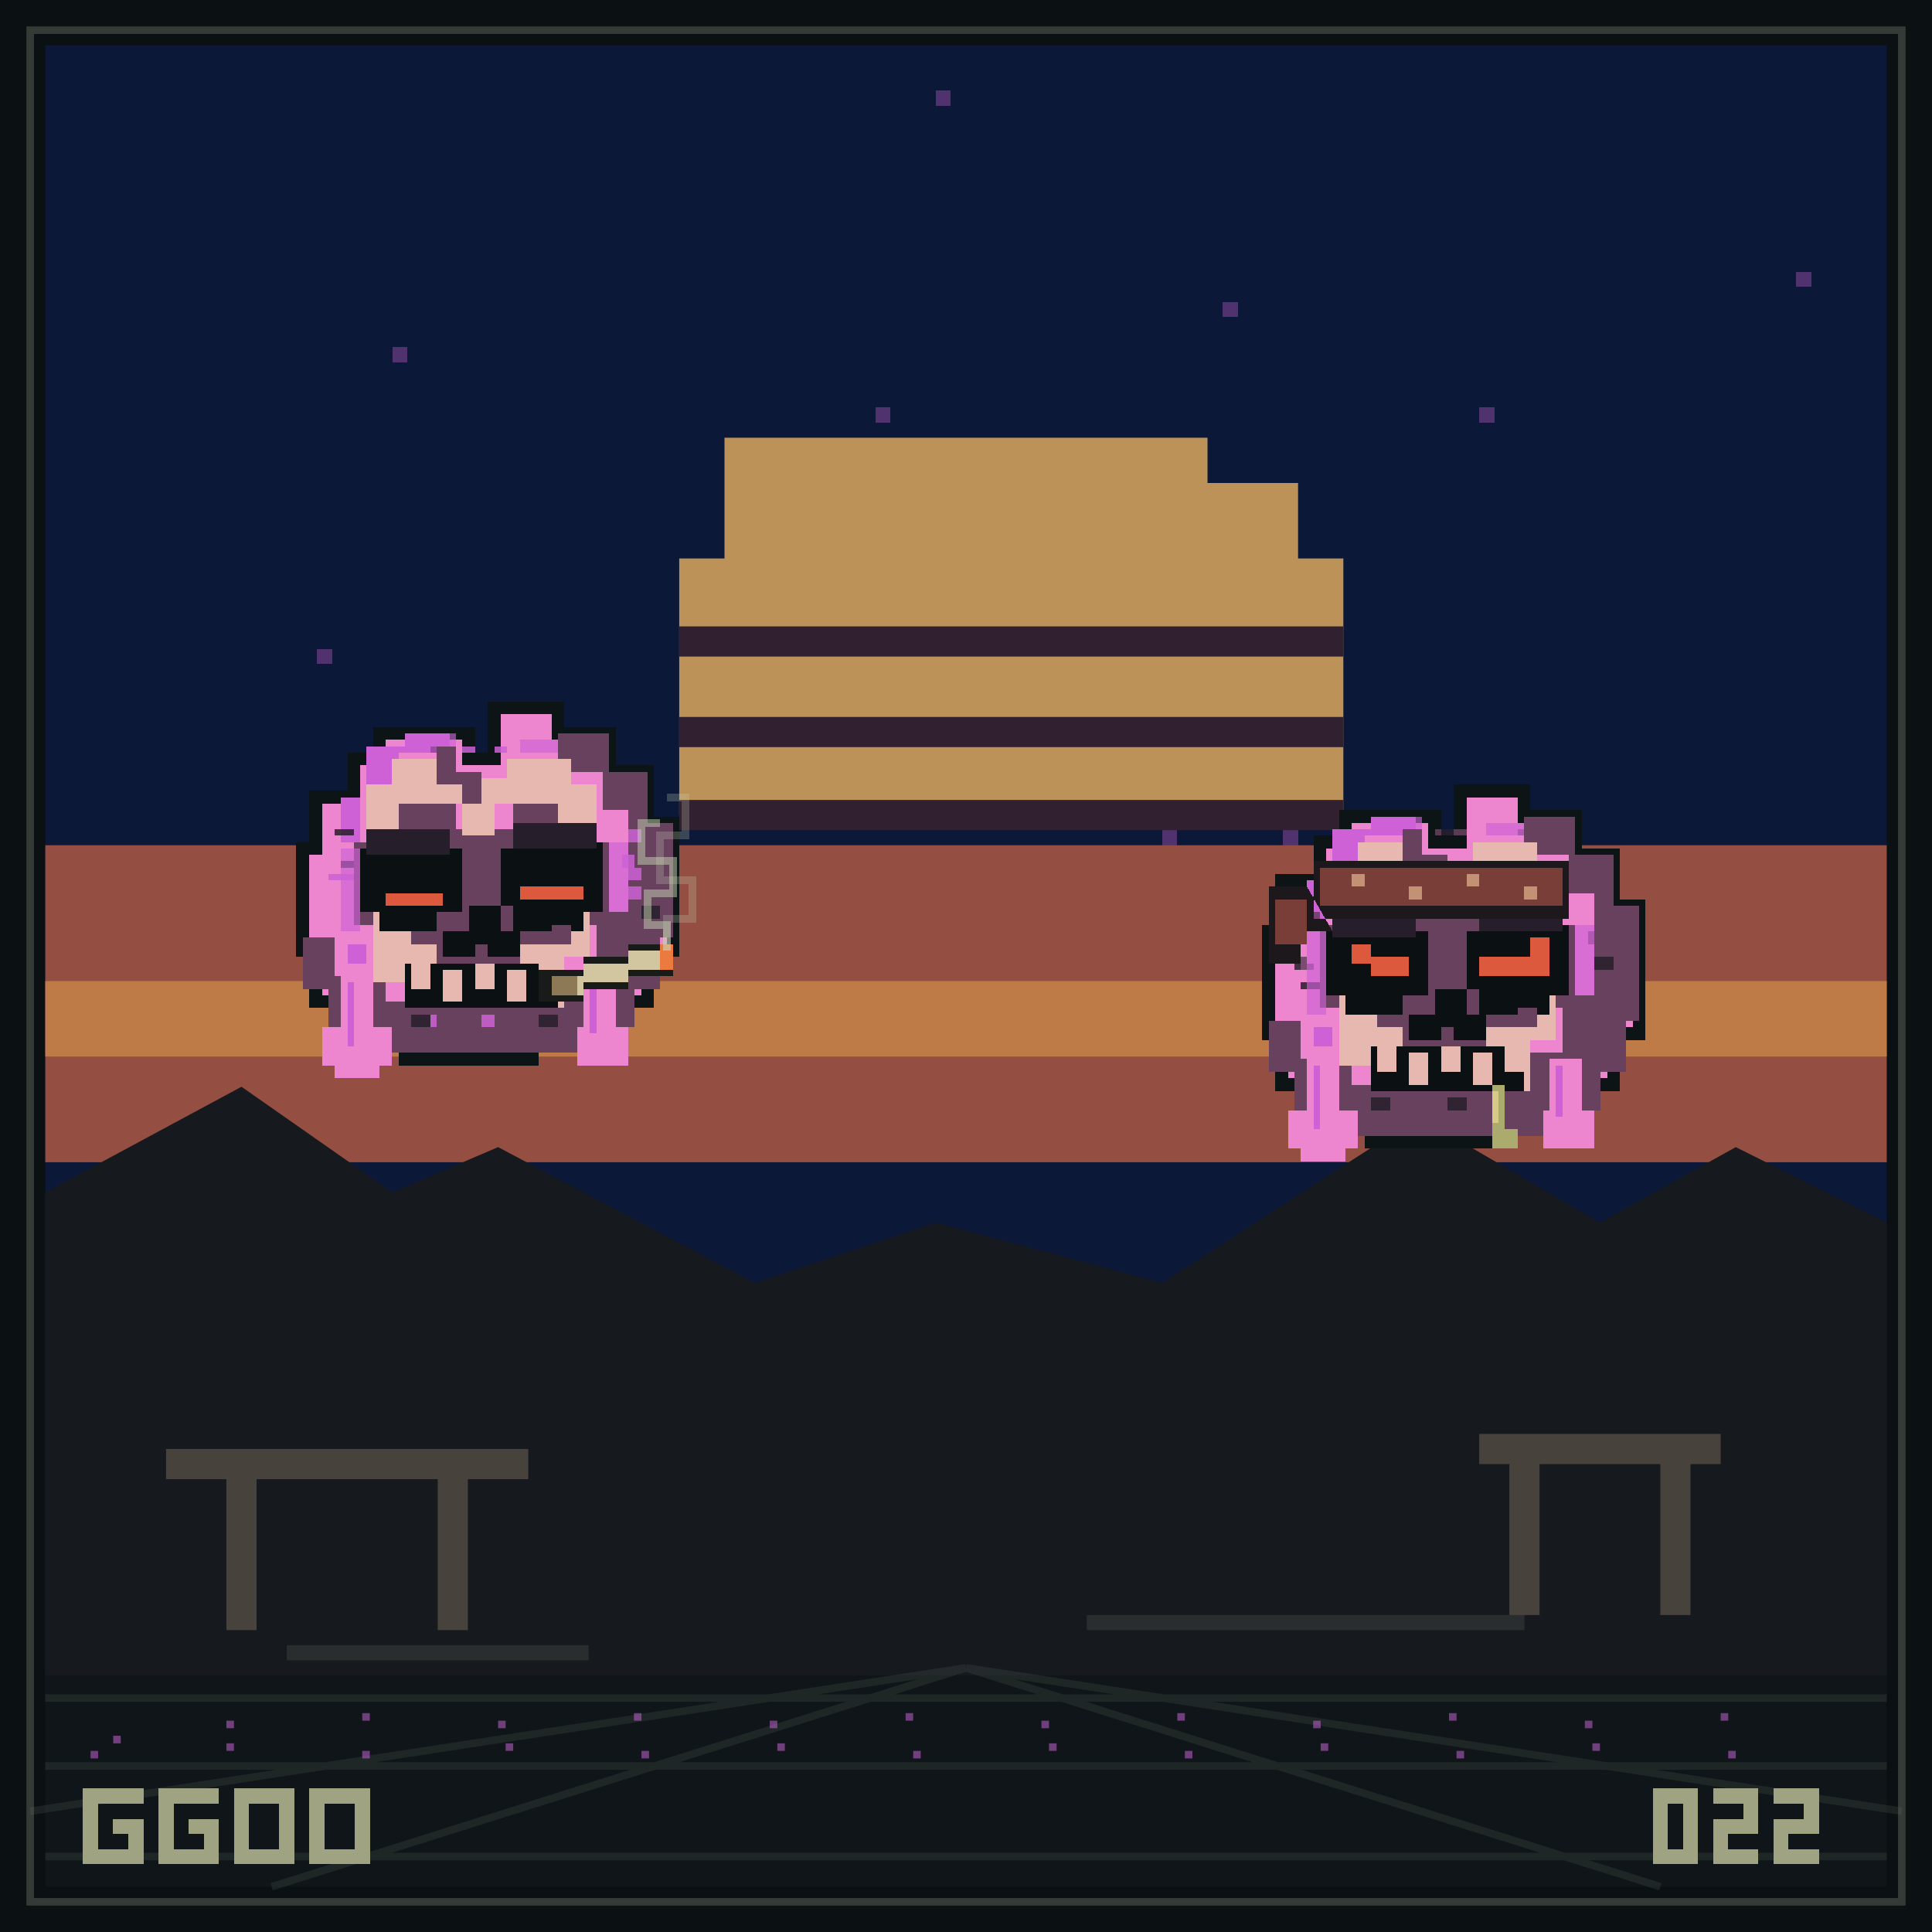
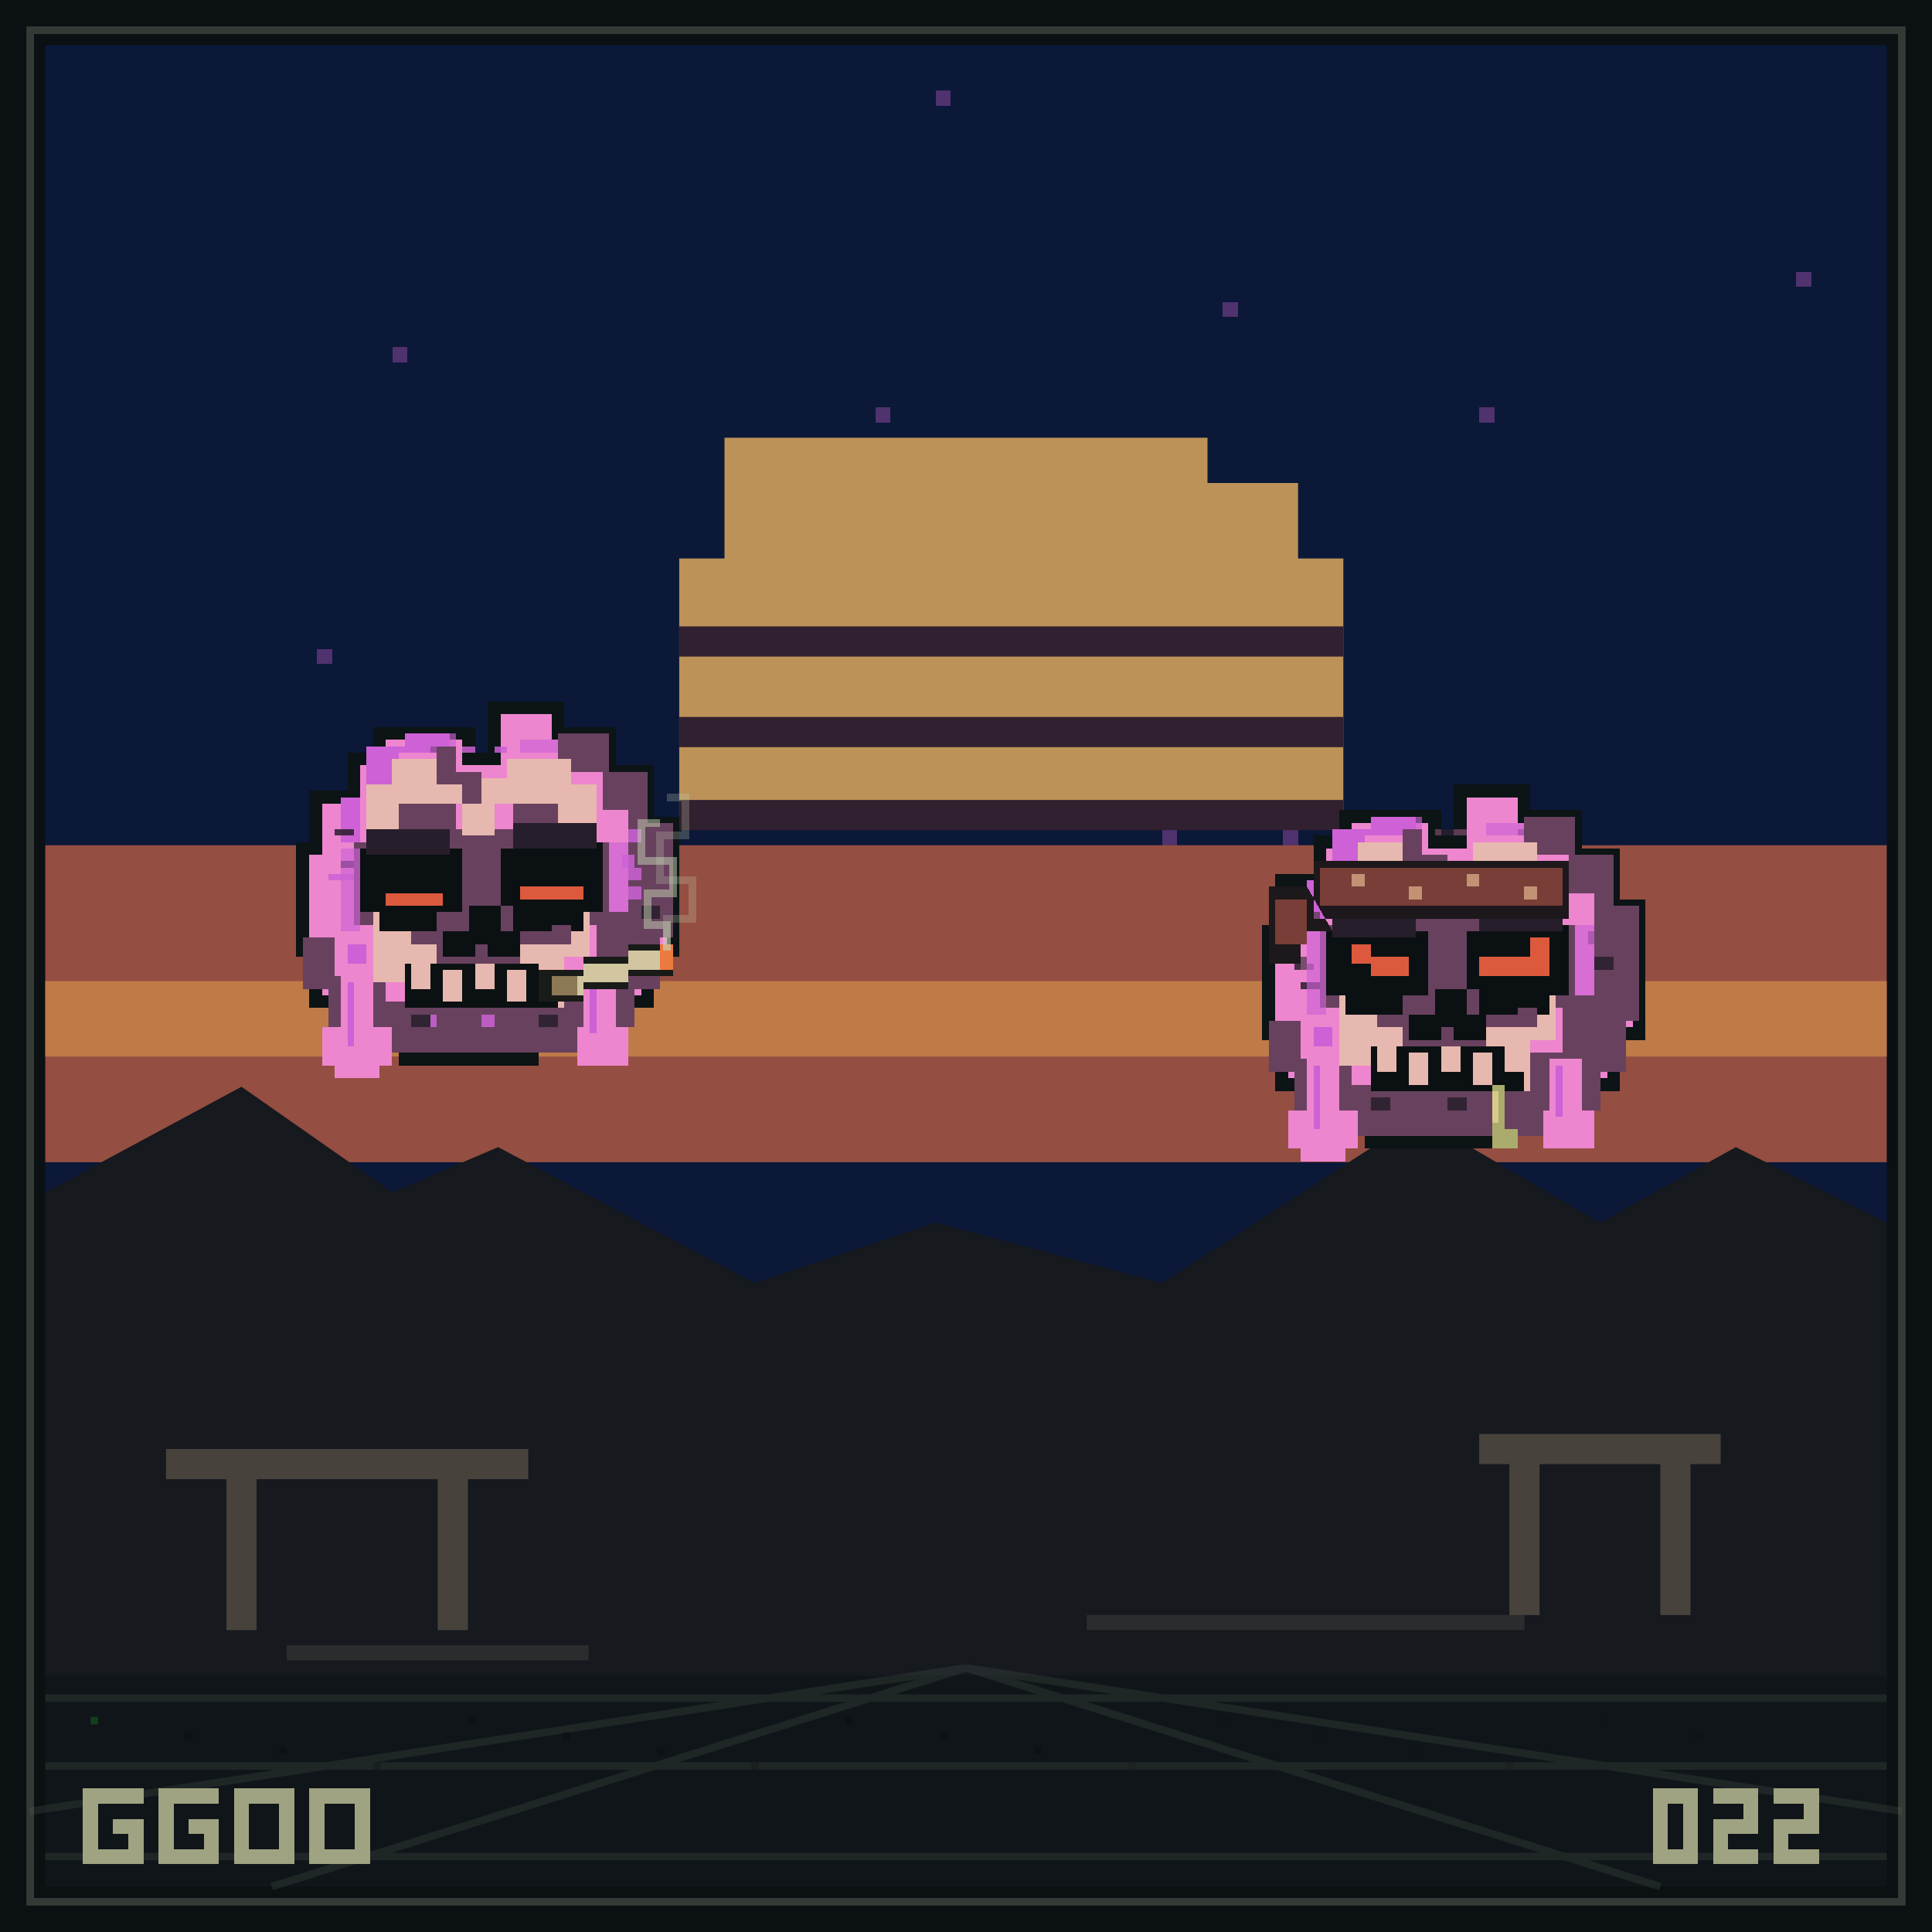
<svg xmlns="http://www.w3.org/2000/svg" width="512" height="512" viewBox="0 0 512 512" role="img" data-mint-block="52753193">
  <rect width="512" height="512" fill="#0b1012" />
  <rect x="12" y="12" width="488" height="438" fill="#0b1838" />
  <g shape-rendering="crispEdges" opacity=".35">
    <rect x="340" y="220" width="4" height="4" fill="#cd61d5" />
    <rect x="292" y="168" width="4" height="4" fill="#cd61d5" />
    <rect x="324" y="80" width="4" height="4" fill="#cd61d5" />
    <rect x="280" y="212" width="4" height="4" fill="#cd61d5" />
    <rect x="476" y="72" width="4" height="4" fill="#cd61d5" />
    <rect x="356" y="276" width="4" height="4" fill="#cd61d5" />
    <rect x="212" y="236" width="4" height="4" fill="#cd61d5" />
    <rect x="232" y="108" width="4" height="4" fill="#cd61d5" />
    <rect x="84" y="172" width="4" height="4" fill="#cd61d5" />
    <rect x="308" y="220" width="4" height="4" fill="#cd61d5" />
    <rect x="392" y="108" width="4" height="4" fill="#cd61d5" />
    <rect x="244" y="176" width="4" height="4" fill="#cd61d5" />
    <rect x="44" y="312" width="4" height="4" fill="#cd61d5" />
    <rect x="380" y="228" width="4" height="4" fill="#cd61d5" />
    <rect x="104" y="92" width="4" height="4" fill="#cd61d5" />
    <rect x="248" y="24" width="4" height="4" fill="#cd61d5" />
    <animate attributeName="opacity" values=".25;.5;.25" dur="6s" repeatCount="indefinite" />
  </g>
  <path fill="#944e42" d="M12 224h488v84H12z" />
  <path fill="#be7b48" d="M12 260h488v20H12z" />
  <path fill="#bc9258" d="M192 116h128v12h24v20h12v68H180v-68h12z" />
  <path fill="#31202f" d="M180 166h176v8H180zm0 24h176v8H180zm0 22h176v8H180z" />
  <path fill="#16191e" d="M12 316l52-28 40 28 28-12 68 36 48-16 60 16 68-44 48 28 36-20 40 20v126H12z" />
  <path fill="#47423c" d="M44 384h96v8H44zm16 8h8v40h-8zm56 0h8v40h-8zm276-12h64v8h-64zm8 8h8v40h-8zm40 0h8v40h-8z" />
  <path fill="#101519" d="M12 444h488v56H12z" />
  <path stroke="#647264" stroke-width="2" opacity=".18" d="M12 450h488M12 468h488M12 492h488M256 442L72 500m184-58 184 58M256 442L8 480m248-38 248 38" />
  <path fill="#777c69" opacity=".2" d="M76 436h80v4H76zm212-8h116v4H288z" />
-   <g opacity=".55">
-     <rect x="30" y="460" width="2" height="2" fill="#c962d3" />
-     <rect x="60" y="456" width="2" height="2" fill="#c462d3" />
-     <rect x="96" y="454" width="2" height="2" fill="#c060d0" />
-     <rect x="132" y="456" width="2" height="2" fill="#c060d0" />
-     <rect x="168" y="454" width="2" height="2" fill="#c060d0" />
-     <rect x="204" y="456" width="2" height="2" fill="#c060d0" />
-     <rect x="240" y="454" width="2" height="2" fill="#c060d0" />
-     <rect x="276" y="456" width="2" height="2" fill="#c060d0" />
-     <rect x="312" y="454" width="2" height="2" fill="#c060d0" />
-     <rect x="348" y="456" width="2" height="2" fill="#c060d0" />
-     <rect x="384" y="454" width="2" height="2" fill="#c060d0" />
-     <rect x="420" y="456" width="2" height="2" fill="#c060d0" />
-     <rect x="456" y="454" width="2" height="2" fill="#c060d0" />
-     <rect x="24" y="464" width="2" height="2" fill="#c060d0" />
-     <rect x="60" y="462" width="2" height="2" fill="#c060d0" />
-     <rect x="96" y="464" width="2" height="2" fill="#c060d0" />
-     <rect x="134" y="462" width="2" height="2" fill="#c161d1" />
-     <rect x="170" y="464" width="2" height="2" fill="#c161d1" />
-     <rect x="206" y="462" width="2" height="2" fill="#c161d1" />
-     <rect x="242" y="464" width="2" height="2" fill="#c161d1" />
-     <rect x="278" y="462" width="2" height="2" fill="#c161d1" />
-     <rect x="314" y="464" width="2" height="2" fill="#c161d1" />
-     <rect x="350" y="462" width="2" height="2" fill="#c161d1" />
-     <rect x="386" y="464" width="2" height="2" fill="#c161d1" />
-     <rect x="422" y="462" width="2" height="2" fill="#c161d1" />
-     <rect x="458" y="464" width="2" height="2" fill="#c161d1" />
+   <g opacity=".18">
+     <rect x="24" y="455" width="2" height="2" fill="#24f329" />
+     <rect x="49" y="459" width="2" height="2" fill="#000003" />
+     <rect x="74" y="463" width="2" height="2" fill="#000000" />
+     <rect x="99" y="467" width="2" height="2" fill="#000000" />
+     <rect x="124" y="455" width="2" height="2" fill="#000000" />
+     <rect x="149" y="459" width="2" height="2" fill="#000000" />
+     <rect x="174" y="463" width="2" height="2" fill="#000000" />
+     <rect x="199" y="467" width="2" height="2" fill="#000000" />
+     <rect x="224" y="455" width="2" height="2" fill="#000000" />
+     <rect x="249" y="459" width="2" height="2" fill="#000000" />
+     <rect x="274" y="463" width="2" height="2" fill="#000000" />
+     <rect x="299" y="467" width="2" height="2" fill="#111111" />
+     <rect x="324" y="455" width="2" height="2" fill="#111111" />
+     <rect x="349" y="459" width="2" height="2" fill="#111111" />
+     <rect x="374" y="463" width="2" height="2" fill="#111111" />
+     <rect x="399" y="467" width="2" height="2" fill="#111111" />
+     <rect x="424" y="455" width="2" height="2" fill="#111111" />
+     <rect x="449" y="459" width="2" height="2" fill="#001111" />
  </g>
  <g transform="translate(70 174) scale(1.8)" shape-rendering="crispEdges">
    <g transform="translate(32 32) scale(0.94) translate(-32 -32)">
      <g>
        <animateMotion path="M12 0a12 9 0 1 1-24 0a12 9 0 1 1 24 0" dur="4s" begin="-0s" repeatCount="indefinite" />
        <g>
          <animateTransform attributeName="transform" type="rotate" values="0 32 34;-360 32 34" dur="6s" begin="-3s" repeatCount="indefinite" />
          <g transform="translate(32 50)">
            <g>
              <animateTransform attributeName="transform" type="scale" values="1 1;1.08 .92;1 1;.94 1.06;1 1" dur="3s" repeatCount="indefinite" />
              <g transform="translate(-32 -50)">
                <path d="M16 10h14v4h4V6h10v4h8v6h6v8h4v20h-4v8h-8v6H40v3H20v-3H10v-6H6v-8H4V28h2V20h6v-6h4z" fill="#ed86ce" stroke="#0c1415" stroke-width="2" />
                <path fill="#68415f" d="M44 10h8v6h6v8h4v18h-2v8h-4v6h-8v4H18v-4H8v-6H4v-8h5v6h8v4h25v-5h8v-9h5V22h-4v-6h-7z" />
                <path fill="#cd61d5" d="M14 18h5v-5h8v-3h-7v2h-6zm-4 9h3v-7h-3zm1 16h3v5h-3z" />
                <g opacity=".85">
                  <rect x="9" y="25" width="3" height="1" fill="#271e2b" />
                  <rect x="55" y="25" width="2" height="2" fill="#cd61d5" />
                  <rect x="26" y="12" width="2" height="1" fill="#cd61d5" />
                  <rect x="41" y="54" width="3" height="2" fill="#271e2b" />
                  <rect x="10" y="32" width="2" height="1" fill="#cd61d5" />
                  <rect x="54" y="29" width="2" height="2" fill="#cd61d5" />
                  <rect x="24" y="12" width="3" height="1" fill="#271e2b" />
                  <rect x="32" y="54" width="2" height="2" fill="#cd61d5" />
                  <rect x="8" y="32" width="2" height="1" fill="#cd61d5" />
                  <rect x="57" y="37" width="3" height="2" fill="#271e2b" />
                  <rect x="34" y="12" width="2" height="1" fill="#cd61d5" />
                  <rect x="23" y="54" width="2" height="2" fill="#cd61d5" />
                  <rect x="10" y="30" width="3" height="1" fill="#271e2b" />
                  <rect x="55" y="31" width="2" height="2" fill="#cd61d5" />
                  <rect x="29" y="12" width="2" height="1" fill="#cd61d5" />
                  <rect x="21" y="54" width="3" height="2" fill="#271e2b" />
                  <rect x="8" y="32" width="2" height="1" fill="#cd61d5" />
                  <rect x="55" y="34" width="2" height="2" fill="#cd61d5" />
                </g>
                <g transform="translate(32 34)">
                  <g>
                    <animateTransform attributeName="transform" type="scale" values="1 1;.97 1.03;1 1;1.03 .97;1 1" dur="3s" repeatCount="indefinite" />
                    <g transform="translate(-32 -34)">
                      <path fill="#68415f" d="M16 20h12v5h9v-5h11v7h4v13h-8v6H20v-6h-8V27h4z" />
                      <path fill="#e7b8af" d="M18 14h10v3h8v-3h10v4h4v8h-6v-5H34v5h-5v-5H19v5h-5v-8h4zM15 38h6v5h4v4h13v-4h5v-5h6v7h-4v8H20v-4h-5z" />
                      <path fill="#cd61d5" opacity=".65" d="M20 10h8v3h-8zm18 1h6v2h-6zM10 28h3v13h-3zm42-1h3v11h-3z" />
                      <path fill="#0b1112" d="M15 25h11v3h3v10h-4v3h-9v-3h-3V28h2zM38 24h10v3h3v11h-3v3H37v-4h-2V28h3zM30 37h5v4h3v4h-5v-2h-2v2h-5v-4h4zM20 46h24v7H20z" />
                      <g fill="#dc593d">
                        <path d="M17 35h9v2h-9zm21-1h10v2H38z" />
                        <animate attributeName="opacity" values="1;1;0;1;1" keyTimes="0;.32;.37;.42;1" dur="4s" repeatCount="indefinite" />
                        <animateTransform attributeName="transform" type="translate" values="0 0;1 0;0 0;-1 0;0 0" dur="4s" repeatCount="indefinite" />
                      </g>
                      <path fill="#271e2b" d="M14 25h13v4H14zm23-1h13v4H37z" />
                      <g>
                        <path fill="#e7b8af" d="M21 46h3v4h-3zm5 1h3v5h-3zm5-1h3v4h-3zm5 1h3v5h-3zm5-2h3v5h-3z" />
                        <animateTransform attributeName="transform" type="translate" values="0 0;0 1;0 0;0 -1;0 0" dur="3s" repeatCount="indefinite" />
                      </g>
                      <path fill="#68415f" d="M25 12h3v4h4v5h-3v-3h-4zm18 28h3v3h-3z" />
                    </g>
                  </g>
                </g>
                <path fill="#ed86ce" d="M10 46h5v10h3v6h-2v2H9v-2H7v-6h3zM48 48h5v8h2v6h-8v-6h1z">
                  <animate attributeName="d" values="M10 46h5v10h3v6h-2v2H9v-2H7v-6h3zM48 48h5v8h2v6h-8v-6h1z;M10 46h5v13h3v6h-2v2H9v-2H7v-6h3zM48 48h5v6h2v6h-8v-6h1z;M10 46h5v10h3v6h-2v2H9v-2H7v-6h3zM48 48h5v8h2v6h-8v-6h1z;M10 46h5v7h3v6h-2v2H9v-2H7v-6h3zM48 48h5v11h2v6h-8v-6h1z;M10 46h5v10h3v6h-2v2H9v-2H7v-6h3zM48 48h5v8h2v6h-8v-6h1z" dur="3s" repeatCount="indefinite" />
                </path>
                <path fill="#cd61d5" d="M11 49h1v10h-1zm38 0h1v8h-1z" />
                <path fill="#191b18" d="M41 47h7v-2h7v-2h7v5h-7v2h-7v2h-7z" />
                <path fill="#d1c6a0" d="M43 48h5v-2h7v-2h5v3h-5v2h-7v2h-5z" />
                <path fill="#8d7956" d="M43 48h4v3h-4z" />
                <g fill="#ec793e">
                  <path d="M60 43h2v4h-2z" />
                  <animate attributeName="opacity" values=".45;1;.45" dur="4s" repeatCount="indefinite" />
                </g>
                <g transform="translate(61 44 )" fill="none" stroke="#c6d5b4" stroke-width="1.2">
                  <path opacity=".5" d="M0 0v-4h-3v-5h4v-5h-5v-6h3">
                    <animate attributeName="d" values="M0 0v-4h-3v-5h4v-5h-5v-6h3;M0 0v-5h4v-6h-5v-7h4v-6h-3;M0 0v-4h-3v-5h4v-5h-5v-6h3" dur="4s" begin="-0s" repeatCount="indefinite" />
                    <animate attributeName="opacity" values=".12;.65;.12" dur="4s" begin="-0s" repeatCount="indefinite" />
                  </path>
                  <path opacity=".25" d="M0 0v-5h4v-6h-5v-7h4v-6h-3">
                    <animate attributeName="d" values="M0 0v-4h-3v-5h4v-5h-5v-6h3;M0 0v-5h4v-6h-5v-7h4v-6h-3;M0 0v-4h-3v-5h4v-5h-5v-6h3" dur="4s" begin="-2s" repeatCount="indefinite" />
                    <animate attributeName="opacity" values=".12;.65;.12" dur="4s" begin="-2s" repeatCount="indefinite" />
                  </path>
                </g>
              </g>
            </g>
          </g>
        </g>
      </g>
    </g>
  </g>
  <g transform="translate(326 196) scale(1.8)" shape-rendering="crispEdges">
    <g transform="translate(32 32) scale(0.94) translate(-32 -32)">
      <g>
        <animateMotion path="M12 0a12 9 0 1 1-24 0a12 9 0 1 1 24 0" dur="5s" begin="-0s" repeatCount="indefinite" />
        <g>
          <animateTransform attributeName="transform" type="rotate" values="0 32 34;360 32 34" dur="7s" begin="-2s" repeatCount="indefinite" />
          <g transform="translate(32 50)">
            <g>
              <animateTransform attributeName="transform" type="scale" values="1 1;1.08 .92;1 1;.94 1.06;1 1" dur="3s" repeatCount="indefinite" />
              <g transform="translate(-32 -50)">
                <path d="M16 10h14v4h4V6h10v4h8v6h6v8h4v20h-4v8h-8v6H40v3H20v-3H10v-6H6v-8H4V28h2V20h6v-6h4z" fill="#ed86ce" stroke="#0c1415" stroke-width="2" />
                <path fill="#68415f" d="M44 10h8v6h6v8h4v18h-2v8h-4v6h-8v4H18v-4H8v-6H4v-8h5v6h8v4h25v-5h8v-9h5V22h-4v-6h-7z" />
                <path fill="#cd61d5" d="M14 18h5v-5h8v-3h-7v2h-6zm-4 9h3v-7h-3zm1 16h3v5h-3z" />
                <g opacity=".85">
                  <rect x="8" y="33" width="3" height="1" fill="#271e2b" />
                  <rect x="54" y="28" width="2" height="2" fill="#68415f" />
                  <rect x="30" y="12" width="2" height="1" fill="#68415f" />
                  <rect x="20" y="54" width="3" height="2" fill="#271e2b" />
                  <rect x="10" y="25" width="2" height="1" fill="#68415f" />
                  <rect x="56" y="33" width="2" height="2" fill="#68415f" />
                  <rect x="31" y="12" width="3" height="1" fill="#271e2b" />
                  <rect x="34" y="54" width="2" height="2" fill="#68415f" />
                  <rect x="9" y="33" width="2" height="1" fill="#68415f" />
                  <rect x="55" y="32" width="3" height="2" fill="#271e2b" />
                  <rect x="33" y="12" width="2" height="1" fill="#68415f" />
                  <rect x="31" y="54" width="2" height="2" fill="#68415f" />
                  <rect x="9" y="36" width="3" height="1" fill="#271e2b" />
                  <rect x="55" y="35" width="2" height="2" fill="#68415f" />
                  <rect x="43" y="12" width="2" height="1" fill="#68415f" />
                  <rect x="32" y="54" width="3" height="2" fill="#271e2b" />
                  <rect x="8" y="32" width="2" height="1" fill="#68415f" />
                  <rect x="57" y="34" width="2" height="2" fill="#68415f" />
                </g>
                <g transform="translate(32 34)">
                  <g>
                    <animateTransform attributeName="transform" type="scale" values="1 1;.97 1.03;1 1;1.03 .97;1 1" dur="3s" repeatCount="indefinite" />
                    <g transform="translate(-32 -34)">
                      <path fill="#68415f" d="M16 20h12v5h9v-5h11v7h4v13h-8v6H20v-6h-8V27h4z" />
                      <path fill="#e7b8af" d="M18 14h10v3h8v-3h10v4h4v8h-6v-5H34v5h-5v-5H19v5h-5v-8h4zM15 38h6v5h4v4h13v-4h5v-5h6v7h-4v8H20v-4h-5z" />
                      <path fill="#cd61d5" opacity=".65" d="M20 10h8v3h-8zm18 1h6v2h-6zM10 28h3v13h-3zm42-1h3v11h-3z" />
                      <path fill="#0b1112" d="M15 25h11v3h3v10h-4v3h-9v-3h-3V28h2zM38 24h10v3h3v11h-3v3H37v-4h-2V28h3zM30 37h5v4h3v4h-5v-2h-2v2h-5v-4h4zM20 46h24v7H20z" />
                      <g fill="#dc593d">
                        <path d="M17 33v-3h3v2h6v3h-6v-2zm20-1h8v-3h3v6H37z" />
                        <animate attributeName="opacity" values="1;1;0;1;1" keyTimes="0;.32;.37;.42;1" dur="3s" repeatCount="indefinite" />
                        <animateTransform attributeName="transform" type="translate" values="0 0;1 0;0 0;-1 0;0 0" dur="4s" repeatCount="indefinite" />
                      </g>
                      <path fill="#271e2b" d="M14 25h13v4H14zm23-1h13v4H37z" />
                      <g>
                        <path fill="#e7b8af" d="M21 46h3v4h-3zm5 1h3v5h-3zm5-1h3v4h-3zm5 1h3v5h-3zm5-2h3v5h-3z" />
                        <animateTransform attributeName="transform" type="translate" values="0 0;0 1;0 0;0 -1;0 0" dur="3s" repeatCount="indefinite" />
                      </g>
                      <path fill="#68415f" d="M25 12h3v4h4v5h-3v-3h-4zm18 28h3v3h-3z" />
                    </g>
                  </g>
                </g>
                <path fill="#ed86ce" d="M10 46h5v10h3v6h-2v2H9v-2H7v-6h3zM48 48h5v8h2v6h-8v-6h1z">
                  <animate attributeName="d" values="M10 46h5v10h3v6h-2v2H9v-2H7v-6h3zM48 48h5v8h2v6h-8v-6h1z;M10 46h5v13h3v6h-2v2H9v-2H7v-6h3zM48 48h5v6h2v6h-8v-6h1z;M10 46h5v10h3v6h-2v2H9v-2H7v-6h3zM48 48h5v8h2v6h-8v-6h1z;M10 46h5v7h3v6h-2v2H9v-2H7v-6h3zM48 48h5v11h2v6h-8v-6h1z;M10 46h5v10h3v6h-2v2H9v-2H7v-6h3zM48 48h5v8h2v6h-8v-6h1z" dur="3s" repeatCount="indefinite" />
                </path>
                <path fill="#cd61d5" d="M11 49h1v10h-1zm38 0h1v8h-1z" />
                <path fill="#aaab6d" d="M39 52h2v7h2v3h-4z" />
                <path fill="#d5ca88" d="M39 53h1v5h-1z" />
                <path fill="#1c181b" d="M11 17h40v9H11zM10 21H4v12h5v-5h5z" />
                <path fill="#793e37" d="M12 18h38v6H12zM5 23h5v7H5z" />
                <path fill="#c39275" d="M17 19h2v2h-2zm9 2h2v2h-2zm9-2h2v2h-2zm9 2h2v2h-2z" />
              </g>
            </g>
          </g>
        </g>
      </g>
    </g>
  </g>
  <g fill="#a0a381" shape-rendering="crispEdges">
    <path d="M22 474h16v4H26v12h8v-4h-4v-4h8v12H22zM42 474h16v4H46v12h8v-4h-4v-4h8v12H42zM62 474h16v20H62zm4 4v12h8v-12zM82 474h16v20H82zm4 4v12h8v-12z" fill-rule="evenodd" />
    <path transform="translate(438 474)" d="M0 0h12v20H0zm4 4v12h4V4z" fill-rule="evenodd" />
    <path transform="translate(454 474)" d="M0 0h12v12H4v4h8v4H0V8h8V4H0z" fill-rule="evenodd" />
    <path transform="translate(470 474)" d="M0 0h12v12H4v4h8v4H0V8h8V4H0z" fill-rule="evenodd" />
  </g>
  <path d="M8 8h496v496H8z" stroke="#687062" stroke-opacity=".45" stroke-width="2" fill="none" />
</svg>
